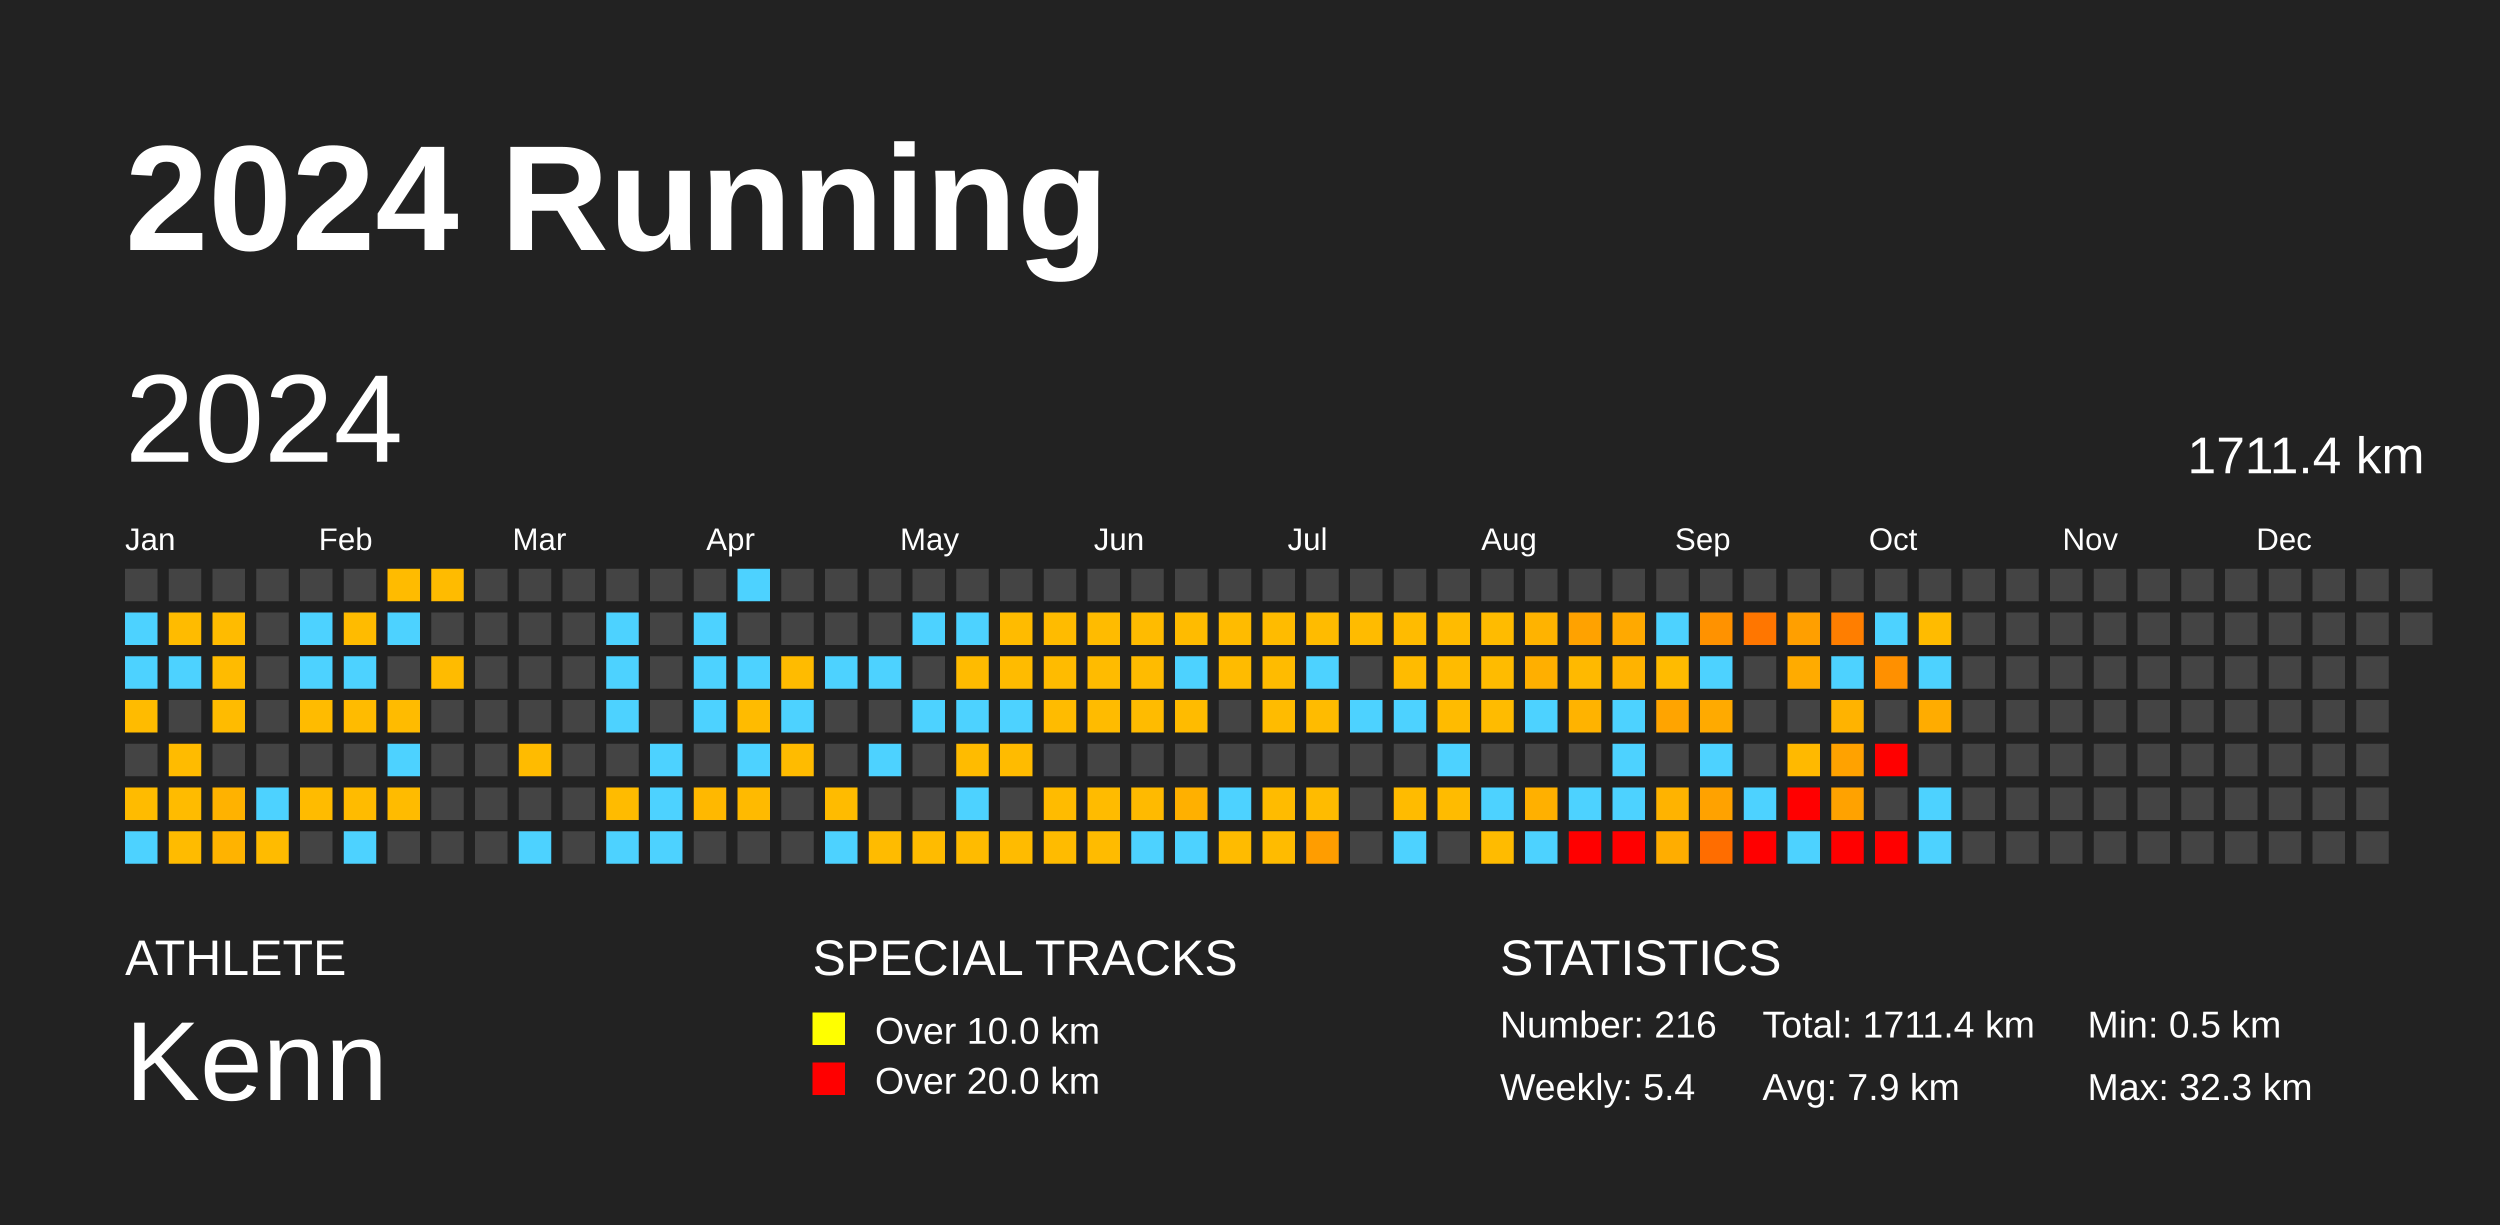
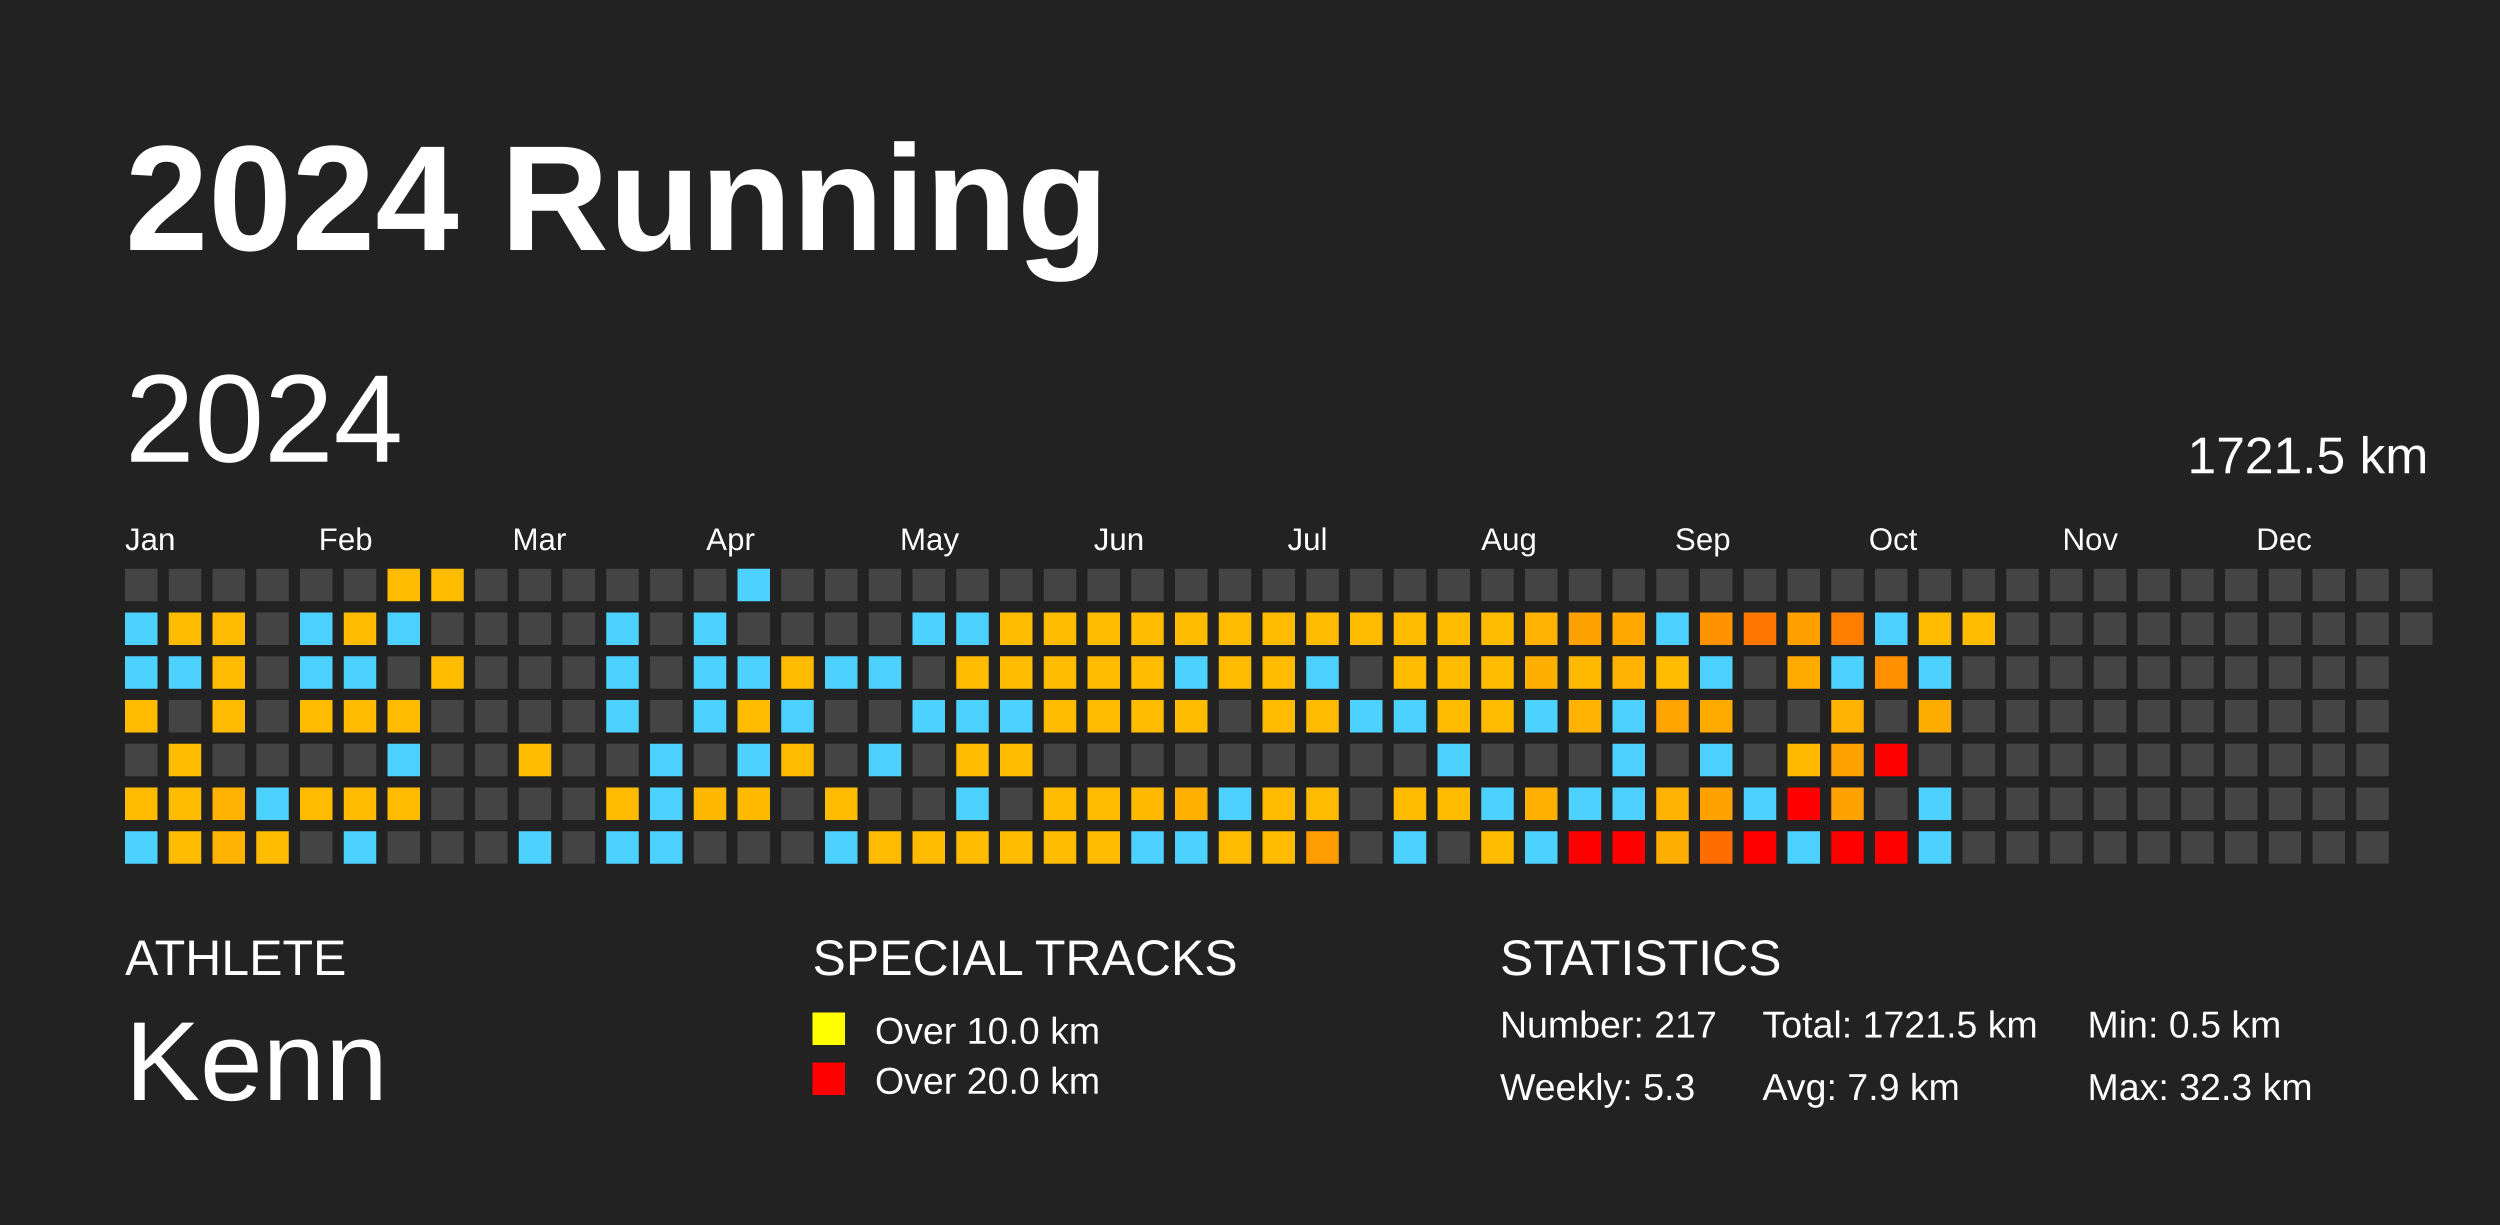
<svg xmlns="http://www.w3.org/2000/svg" baseProfile="full" height="98mm" version="1.1" viewBox="0,0,200,98" width="200mm">
  <defs />
  <rect fill="#222222" height="98" width="200" x="0" y="0" />
  <text fill="#FFFFFF" style="font-size:12px; font-family:Arial; font-weight:bold;" x="10" y="20">2024 Running</text>
  <text fill="#FFFFFF" style="font-size:4px; font-family:Arial" x="10" y="78">ATHLETE</text>
  <text fill="#FFFFFF" style="font-size:9px; font-family:Arial" x="10" y="88">Kenn</text>
  <text fill="#FFFFFF" style="font-size:4px; font-family:Arial" x="65" y="78">SPECIAL TRACKS</text>
  <rect fill="yellow" height="2.6" width="2.6" x="65" y="81" />
  <text fill="#FFFFFF" style="font-size:3px; font-family:Arial" x="70" y="83.5">Over 10.0 km</text>
  <rect fill="red" height="2.6" width="2.6" x="65" y="85" />
  <text fill="#FFFFFF" style="font-size:3px; font-family:Arial" x="70" y="87.5">Over 20.0 km</text>
  <text fill="#FFFFFF" style="font-size:4px; font-family:Arial" x="120" y="78">STATISTICS</text>
-   <text fill="#FFFFFF" style="font-size:3px; font-family:Arial" x="120" y="83">Number: 216</text>
-   <text fill="#FFFFFF" style="font-size:3px; font-family:Arial" x="120" y="88">Weekly: 5.4</text>
-   <text fill="#FFFFFF" style="font-size:3px; font-family:Arial" x="141" y="83">Total: 1711.4 km</text>
+   <text fill="#FFFFFF" style="font-size:3px; font-family:Arial" x="120" y="83">Number: 217</text>
+   <text fill="#FFFFFF" style="font-size:3px; font-family:Arial" x="120" y="88">Weekly: 5.3</text>
+   <text fill="#FFFFFF" style="font-size:3px; font-family:Arial" x="141" y="83">Total: 1721.5 km</text>
  <text fill="#FFFFFF" style="font-size:3px; font-family:Arial" x="141" y="88">Avg: 7.9 km</text>
  <text fill="#FFFFFF" style="font-size:3px; font-family:Arial" x="167" y="83">Min: 0.5 km</text>
  <text fill="#FFFFFF" style="font-size:3px; font-family:Arial" x="167" y="88">Max: 32.3 km</text>
  <text dominant-baseline="hanging" fill="#FFFFFF" style="font-size:10.0px; font-family:Arial;" x="10" y="30">2024</text>
-   <text dominant-baseline="hanging" fill="#FFFFFF" style="font-size:4.125px; font-family:Arial;" x="175" y="35">1711.4 km</text>
+   <text dominant-baseline="hanging" fill="#FFFFFF" style="font-size:4.125px; font-family:Arial;" x="175" y="35">1721.5 km</text>
  <text fill="#FFFFFF" style="font-size:2.5px; font-family:Arial" x="10.0" y="44">Jan</text>
  <text fill="#FFFFFF" style="font-size:2.5px; font-family:Arial" x="25.5" y="44">Feb</text>
  <text fill="#FFFFFF" style="font-size:2.5px; font-family:Arial" x="41.0" y="44">Mar</text>
  <text fill="#FFFFFF" style="font-size:2.5px; font-family:Arial" x="56.5" y="44">Apr</text>
  <text fill="#FFFFFF" style="font-size:2.5px; font-family:Arial" x="72.0" y="44">May</text>
  <text fill="#FFFFFF" style="font-size:2.5px; font-family:Arial" x="87.5" y="44">Jun</text>
  <text fill="#FFFFFF" style="font-size:2.5px; font-family:Arial" x="103.0" y="44">Jul</text>
  <text fill="#FFFFFF" style="font-size:2.5px; font-family:Arial" x="118.5" y="44">Aug</text>
  <text fill="#FFFFFF" style="font-size:2.5px; font-family:Arial" x="134.0" y="44">Sep</text>
  <text fill="#FFFFFF" style="font-size:2.5px; font-family:Arial" x="149.5" y="44">Oct</text>
  <text fill="#FFFFFF" style="font-size:2.5px; font-family:Arial" x="165.0" y="44">Nov</text>
  <text fill="#FFFFFF" style="font-size:2.5px; font-family:Arial" x="180.5" y="44">Dec</text>
  <rect fill="#444444" height="2.6" width="2.6" x="10.0" y="45.5" />
  <rect fill="#4dd2ff" height="2.6" width="2.6" x="10.0" y="49.0" />
  <rect fill="#4dd2ff" height="2.6" width="2.6" x="10.0" y="52.5" />
  <rect fill="#ffbb00" height="2.6" width="2.6" x="10.0" y="56.0" />
  <rect fill="#444444" height="2.6" width="2.6" x="10.0" y="59.5" />
  <rect fill="#ffbb00" height="2.6" width="2.6" x="10.0" y="63.0" />
  <rect fill="#4dd2ff" height="2.6" width="2.6" x="10.0" y="66.5" />
  <rect fill="#444444" height="2.6" width="2.6" x="13.5" y="45.5" />
  <rect fill="#ffbb00" height="2.6" width="2.6" x="13.5" y="49.0" />
  <rect fill="#4dd2ff" height="2.6" width="2.6" x="13.5" y="52.5" />
  <rect fill="#444444" height="2.6" width="2.6" x="13.5" y="56.0" />
  <rect fill="#ffbb00" height="2.6" width="2.6" x="13.5" y="59.5" />
  <rect fill="#ffbb00" height="2.6" width="2.6" x="13.5" y="63.0" />
  <rect fill="#ffbb00" height="2.6" width="2.6" x="13.5" y="66.5" />
  <rect fill="#444444" height="2.6" width="2.6" x="17.0" y="45.5" />
  <rect fill="#ffbb00" height="2.6" width="2.6" x="17.0" y="49.0" />
  <rect fill="#ffbb00" height="2.6" width="2.6" x="17.0" y="52.5" />
  <rect fill="#ffbb00" height="2.6" width="2.6" x="17.0" y="56.0" />
  <rect fill="#444444" height="2.6" width="2.6" x="17.0" y="59.5" />
  <rect fill="#ffb200" height="2.6" width="2.6" x="17.0" y="63.0" />
  <rect fill="#ffb300" height="2.6" width="2.6" x="17.0" y="66.5" />
  <rect fill="#444444" height="2.6" width="2.6" x="20.5" y="45.5" />
  <rect fill="#444444" height="2.6" width="2.6" x="20.5" y="49.0" />
  <rect fill="#444444" height="2.6" width="2.6" x="20.5" y="52.5" />
  <rect fill="#444444" height="2.6" width="2.6" x="20.5" y="56.0" />
  <rect fill="#444444" height="2.6" width="2.6" x="20.5" y="59.5" />
  <rect fill="#4dd2ff" height="2.6" width="2.6" x="20.5" y="63.0" />
  <rect fill="#ffbb00" height="2.6" width="2.6" x="20.5" y="66.5" />
  <rect fill="#444444" height="2.6" width="2.6" x="24.0" y="45.5" />
  <rect fill="#4dd2ff" height="2.6" width="2.6" x="24.0" y="49.0" />
  <rect fill="#4dd2ff" height="2.6" width="2.6" x="24.0" y="52.5" />
  <rect fill="#ffbb00" height="2.6" width="2.6" x="24.0" y="56.0" />
  <rect fill="#444444" height="2.6" width="2.6" x="24.0" y="59.5" />
  <rect fill="#ffbb00" height="2.6" width="2.6" x="24.0" y="63.0" />
  <rect fill="#444444" height="2.6" width="2.6" x="24.0" y="66.5" />
  <rect fill="#444444" height="2.6" width="2.6" x="27.5" y="45.5" />
  <rect fill="#ffbb00" height="2.6" width="2.6" x="27.5" y="49.0" />
  <rect fill="#4dd2ff" height="2.6" width="2.6" x="27.5" y="52.5" />
  <rect fill="#ffbb00" height="2.6" width="2.6" x="27.5" y="56.0" />
  <rect fill="#444444" height="2.6" width="2.6" x="27.5" y="59.5" />
  <rect fill="#ffbb00" height="2.6" width="2.6" x="27.5" y="63.0" />
  <rect fill="#4dd2ff" height="2.6" width="2.6" x="27.5" y="66.5" />
  <rect fill="#ffbb00" height="2.6" width="2.6" x="31.0" y="45.5" />
  <rect fill="#4dd2ff" height="2.6" width="2.6" x="31.0" y="49.0" />
  <rect fill="#444444" height="2.6" width="2.6" x="31.0" y="52.5" />
  <rect fill="#ffbb00" height="2.6" width="2.6" x="31.0" y="56.0" />
  <rect fill="#4dd2ff" height="2.6" width="2.6" x="31.0" y="59.5" />
  <rect fill="#ffbb00" height="2.6" width="2.6" x="31.0" y="63.0" />
  <rect fill="#444444" height="2.6" width="2.6" x="31.0" y="66.5" />
  <rect fill="#ffbb00" height="2.6" width="2.6" x="34.5" y="45.5" />
  <rect fill="#444444" height="2.6" width="2.6" x="34.5" y="49.0" />
  <rect fill="#ffbb00" height="2.6" width="2.6" x="34.5" y="52.5" />
  <rect fill="#444444" height="2.6" width="2.6" x="34.5" y="56.0" />
  <rect fill="#444444" height="2.6" width="2.6" x="34.5" y="59.5" />
  <rect fill="#444444" height="2.6" width="2.6" x="34.5" y="63.0" />
  <rect fill="#444444" height="2.6" width="2.6" x="34.5" y="66.5" />
  <rect fill="#444444" height="2.6" width="2.6" x="38.0" y="45.5" />
  <rect fill="#444444" height="2.6" width="2.6" x="38.0" y="49.0" />
  <rect fill="#444444" height="2.6" width="2.6" x="38.0" y="52.5" />
  <rect fill="#444444" height="2.6" width="2.6" x="38.0" y="56.0" />
  <rect fill="#444444" height="2.6" width="2.6" x="38.0" y="59.5" />
  <rect fill="#444444" height="2.6" width="2.6" x="38.0" y="63.0" />
  <rect fill="#444444" height="2.6" width="2.6" x="38.0" y="66.5" />
  <rect fill="#444444" height="2.6" width="2.6" x="41.5" y="45.5" />
  <rect fill="#444444" height="2.6" width="2.6" x="41.5" y="49.0" />
  <rect fill="#444444" height="2.6" width="2.6" x="41.5" y="52.5" />
  <rect fill="#444444" height="2.6" width="2.6" x="41.5" y="56.0" />
  <rect fill="#ffbb00" height="2.6" width="2.6" x="41.5" y="59.5" />
  <rect fill="#444444" height="2.6" width="2.6" x="41.5" y="63.0" />
  <rect fill="#4dd2ff" height="2.6" width="2.6" x="41.5" y="66.5" />
  <rect fill="#444444" height="2.6" width="2.6" x="45.0" y="45.5" />
  <rect fill="#444444" height="2.6" width="2.6" x="45.0" y="49.0" />
  <rect fill="#444444" height="2.6" width="2.6" x="45.0" y="52.5" />
  <rect fill="#444444" height="2.6" width="2.6" x="45.0" y="56.0" />
  <rect fill="#444444" height="2.6" width="2.6" x="45.0" y="59.5" />
  <rect fill="#444444" height="2.6" width="2.6" x="45.0" y="63.0" />
  <rect fill="#444444" height="2.6" width="2.6" x="45.0" y="66.5" />
  <rect fill="#444444" height="2.6" width="2.6" x="48.5" y="45.5" />
  <rect fill="#4dd2ff" height="2.6" width="2.6" x="48.5" y="49.0" />
  <rect fill="#4dd2ff" height="2.6" width="2.6" x="48.5" y="52.5" />
  <rect fill="#4dd2ff" height="2.6" width="2.6" x="48.5" y="56.0" />
  <rect fill="#444444" height="2.6" width="2.6" x="48.5" y="59.5" />
  <rect fill="#ffbb00" height="2.6" width="2.6" x="48.5" y="63.0" />
  <rect fill="#4dd2ff" height="2.6" width="2.6" x="48.5" y="66.5" />
  <rect fill="#444444" height="2.6" width="2.6" x="52.0" y="45.5" />
  <rect fill="#444444" height="2.6" width="2.6" x="52.0" y="49.0" />
  <rect fill="#444444" height="2.6" width="2.6" x="52.0" y="52.5" />
  <rect fill="#444444" height="2.6" width="2.6" x="52.0" y="56.0" />
  <rect fill="#4dd2ff" height="2.6" width="2.6" x="52.0" y="59.5" />
  <rect fill="#4dd2ff" height="2.6" width="2.6" x="52.0" y="63.0" />
  <rect fill="#4dd2ff" height="2.6" width="2.6" x="52.0" y="66.5" />
  <rect fill="#444444" height="2.6" width="2.6" x="55.5" y="45.5" />
  <rect fill="#4dd2ff" height="2.6" width="2.6" x="55.5" y="49.0" />
  <rect fill="#4dd2ff" height="2.6" width="2.6" x="55.5" y="52.5" />
  <rect fill="#4dd2ff" height="2.6" width="2.6" x="55.5" y="56.0" />
  <rect fill="#444444" height="2.6" width="2.6" x="55.5" y="59.5" />
  <rect fill="#ffb800" height="2.6" width="2.6" x="55.5" y="63.0" />
  <rect fill="#444444" height="2.6" width="2.6" x="55.5" y="66.5" />
  <rect fill="#4dd2ff" height="2.6" width="2.6" x="59.0" y="45.5" />
  <rect fill="#444444" height="2.6" width="2.6" x="59.0" y="49.0" />
  <rect fill="#4dd2ff" height="2.6" width="2.6" x="59.0" y="52.5" />
  <rect fill="#ffbb00" height="2.6" width="2.6" x="59.0" y="56.0" />
  <rect fill="#4dd2ff" height="2.6" width="2.6" x="59.0" y="59.5" />
  <rect fill="#ffba00" height="2.6" width="2.6" x="59.0" y="63.0" />
  <rect fill="#444444" height="2.6" width="2.6" x="59.0" y="66.5" />
  <rect fill="#444444" height="2.6" width="2.6" x="62.5" y="45.5" />
  <rect fill="#444444" height="2.6" width="2.6" x="62.5" y="49.0" />
  <rect fill="#ffbb00" height="2.6" width="2.6" x="62.5" y="52.5" />
  <rect fill="#4dd2ff" height="2.6" width="2.6" x="62.5" y="56.0" />
  <rect fill="#ffbb00" height="2.6" width="2.6" x="62.5" y="59.5" />
  <rect fill="#444444" height="2.6" width="2.6" x="62.5" y="63.0" />
  <rect fill="#444444" height="2.6" width="2.6" x="62.5" y="66.5" />
  <rect fill="#444444" height="2.6" width="2.6" x="66.0" y="45.5" />
  <rect fill="#444444" height="2.6" width="2.6" x="66.0" y="49.0" />
  <rect fill="#4dd2ff" height="2.6" width="2.6" x="66.0" y="52.5" />
  <rect fill="#444444" height="2.6" width="2.6" x="66.0" y="56.0" />
  <rect fill="#444444" height="2.6" width="2.6" x="66.0" y="59.5" />
  <rect fill="#ffbb00" height="2.6" width="2.6" x="66.0" y="63.0" />
  <rect fill="#4dd2ff" height="2.6" width="2.6" x="66.0" y="66.5" />
  <rect fill="#444444" height="2.6" width="2.6" x="69.5" y="45.5" />
  <rect fill="#444444" height="2.6" width="2.6" x="69.5" y="49.0" />
  <rect fill="#4dd2ff" height="2.6" width="2.6" x="69.5" y="52.5" />
  <rect fill="#444444" height="2.6" width="2.6" x="69.5" y="56.0" />
  <rect fill="#4dd2ff" height="2.6" width="2.6" x="69.5" y="59.5" />
  <rect fill="#444444" height="2.6" width="2.6" x="69.5" y="63.0" />
  <rect fill="#ffbb00" height="2.6" width="2.6" x="69.5" y="66.5" />
  <rect fill="#444444" height="2.6" width="2.6" x="73.0" y="45.5" />
  <rect fill="#4dd2ff" height="2.6" width="2.6" x="73.0" y="49.0" />
  <rect fill="#444444" height="2.6" width="2.6" x="73.0" y="52.5" />
  <rect fill="#4dd2ff" height="2.6" width="2.6" x="73.0" y="56.0" />
  <rect fill="#444444" height="2.6" width="2.6" x="73.0" y="59.5" />
  <rect fill="#444444" height="2.6" width="2.6" x="73.0" y="63.0" />
  <rect fill="#ffbb00" height="2.6" width="2.6" x="73.0" y="66.5" />
  <rect fill="#444444" height="2.6" width="2.6" x="76.5" y="45.5" />
  <rect fill="#4dd2ff" height="2.6" width="2.6" x="76.5" y="49.0" />
  <rect fill="#ffbb00" height="2.6" width="2.6" x="76.5" y="52.5" />
  <rect fill="#4dd2ff" height="2.6" width="2.6" x="76.5" y="56.0" />
  <rect fill="#ffbb00" height="2.6" width="2.6" x="76.5" y="59.5" />
  <rect fill="#4dd2ff" height="2.6" width="2.6" x="76.5" y="63.0" />
  <rect fill="#ffbb00" height="2.6" width="2.6" x="76.5" y="66.5" />
  <rect fill="#444444" height="2.6" width="2.6" x="80.0" y="45.5" />
  <rect fill="#ffbb00" height="2.6" width="2.6" x="80.0" y="49.0" />
  <rect fill="#ffbb00" height="2.6" width="2.6" x="80.0" y="52.5" />
  <rect fill="#4dd2ff" height="2.6" width="2.6" x="80.0" y="56.0" />
  <rect fill="#ffbb00" height="2.6" width="2.6" x="80.0" y="59.5" />
  <rect fill="#444444" height="2.6" width="2.6" x="80.0" y="63.0" />
  <rect fill="#ffbb00" height="2.6" width="2.6" x="80.0" y="66.5" />
  <rect fill="#444444" height="2.6" width="2.6" x="83.5" y="45.5" />
  <rect fill="#ffbb00" height="2.6" width="2.6" x="83.5" y="49.0" />
  <rect fill="#ffbb00" height="2.6" width="2.6" x="83.5" y="52.5" />
  <rect fill="#ffbb00" height="2.6" width="2.6" x="83.5" y="56.0" />
  <rect fill="#444444" height="2.6" width="2.6" x="83.5" y="59.5" />
  <rect fill="#ffbb00" height="2.6" width="2.6" x="83.5" y="63.0" />
  <rect fill="#ffbb00" height="2.6" width="2.6" x="83.5" y="66.5" />
  <rect fill="#444444" height="2.6" width="2.6" x="87.0" y="45.5" />
  <rect fill="#ffbb00" height="2.6" width="2.6" x="87.0" y="49.0" />
  <rect fill="#ffbb00" height="2.6" width="2.6" x="87.0" y="52.5" />
  <rect fill="#ffbb00" height="2.6" width="2.6" x="87.0" y="56.0" />
  <rect fill="#444444" height="2.6" width="2.6" x="87.0" y="59.5" />
  <rect fill="#ffbb00" height="2.6" width="2.6" x="87.0" y="63.0" />
  <rect fill="#ffbb00" height="2.6" width="2.6" x="87.0" y="66.5" />
  <rect fill="#444444" height="2.6" width="2.6" x="90.5" y="45.5" />
  <rect fill="#ffbb00" height="2.6" width="2.6" x="90.5" y="49.0" />
  <rect fill="#ffbb00" height="2.6" width="2.6" x="90.5" y="52.5" />
  <rect fill="#ffbb00" height="2.6" width="2.6" x="90.5" y="56.0" />
  <rect fill="#444444" height="2.6" width="2.6" x="90.5" y="59.5" />
  <rect fill="#ffba00" height="2.6" width="2.6" x="90.5" y="63.0" />
  <rect fill="#4dd2ff" height="2.6" width="2.6" x="90.5" y="66.5" />
  <rect fill="#444444" height="2.6" width="2.6" x="94.0" y="45.5" />
  <rect fill="#ffbb00" height="2.6" width="2.6" x="94.0" y="49.0" />
  <rect fill="#4dd2ff" height="2.6" width="2.6" x="94.0" y="52.5" />
  <rect fill="#ffbb00" height="2.6" width="2.6" x="94.0" y="56.0" />
  <rect fill="#444444" height="2.6" width="2.6" x="94.0" y="59.5" />
  <rect fill="#ffb000" height="2.6" width="2.6" x="94.0" y="63.0" />
  <rect fill="#4dd2ff" height="2.6" width="2.6" x="94.0" y="66.5" />
  <rect fill="#444444" height="2.6" width="2.6" x="97.5" y="45.5" />
  <rect fill="#ffbb00" height="2.6" width="2.6" x="97.5" y="49.0" />
  <rect fill="#ffbb00" height="2.6" width="2.6" x="97.5" y="52.5" />
  <rect fill="#444444" height="2.6" width="2.6" x="97.5" y="56.0" />
  <rect fill="#444444" height="2.6" width="2.6" x="97.5" y="59.5" />
  <rect fill="#4dd2ff" height="2.6" width="2.6" x="97.5" y="63.0" />
  <rect fill="#ffbb00" height="2.6" width="2.6" x="97.5" y="66.5" />
  <rect fill="#444444" height="2.6" width="2.6" x="101.0" y="45.5" />
  <rect fill="#ffbb00" height="2.6" width="2.6" x="101.0" y="49.0" />
  <rect fill="#ffbb00" height="2.6" width="2.6" x="101.0" y="52.5" />
  <rect fill="#ffbb00" height="2.6" width="2.6" x="101.0" y="56.0" />
  <rect fill="#444444" height="2.6" width="2.6" x="101.0" y="59.5" />
  <rect fill="#ffbb00" height="2.6" width="2.6" x="101.0" y="63.0" />
  <rect fill="#ffbb00" height="2.6" width="2.6" x="101.0" y="66.5" />
  <rect fill="#444444" height="2.6" width="2.6" x="104.5" y="45.5" />
  <rect fill="#ffbb00" height="2.6" width="2.6" x="104.5" y="49.0" />
  <rect fill="#4dd2ff" height="2.6" width="2.6" x="104.5" y="52.5" />
  <rect fill="#ffbb00" height="2.6" width="2.6" x="104.5" y="56.0" />
  <rect fill="#444444" height="2.6" width="2.6" x="104.5" y="59.5" />
  <rect fill="#ffbb00" height="2.6" width="2.6" x="104.5" y="63.0" />
  <rect fill="#ff9d00" height="2.6" width="2.6" x="104.5" y="66.5" />
  <rect fill="#444444" height="2.6" width="2.6" x="108.0" y="45.5" />
  <rect fill="#ffbb00" height="2.6" width="2.6" x="108.0" y="49.0" />
  <rect fill="#444444" height="2.6" width="2.6" x="108.0" y="52.5" />
  <rect fill="#4dd2ff" height="2.6" width="2.6" x="108.0" y="56.0" />
  <rect fill="#444444" height="2.6" width="2.6" x="108.0" y="59.5" />
  <rect fill="#444444" height="2.6" width="2.6" x="108.0" y="63.0" />
  <rect fill="#444444" height="2.6" width="2.6" x="108.0" y="66.5" />
  <rect fill="#444444" height="2.6" width="2.6" x="111.5" y="45.5" />
  <rect fill="#ffbb00" height="2.6" width="2.6" x="111.5" y="49.0" />
  <rect fill="#ffbb00" height="2.6" width="2.6" x="111.5" y="52.5" />
  <rect fill="#4dd2ff" height="2.6" width="2.6" x="111.5" y="56.0" />
  <rect fill="#444444" height="2.6" width="2.6" x="111.5" y="59.5" />
  <rect fill="#ffbb00" height="2.6" width="2.6" x="111.5" y="63.0" />
  <rect fill="#4dd2ff" height="2.6" width="2.6" x="111.5" y="66.5" />
  <rect fill="#444444" height="2.6" width="2.6" x="115.0" y="45.5" />
  <rect fill="#ffbb00" height="2.6" width="2.6" x="115.0" y="49.0" />
  <rect fill="#ffbb00" height="2.6" width="2.6" x="115.0" y="52.5" />
  <rect fill="#ffbb00" height="2.6" width="2.6" x="115.0" y="56.0" />
  <rect fill="#4dd2ff" height="2.6" width="2.6" x="115.0" y="59.5" />
  <rect fill="#ffbb00" height="2.6" width="2.6" x="115.0" y="63.0" />
  <rect fill="#444444" height="2.6" width="2.6" x="115.0" y="66.5" />
  <rect fill="#444444" height="2.6" width="2.6" x="118.5" y="45.5" />
  <rect fill="#ffbb00" height="2.6" width="2.6" x="118.5" y="49.0" />
  <rect fill="#ffbb00" height="2.6" width="2.6" x="118.5" y="52.5" />
  <rect fill="#ffbb00" height="2.6" width="2.6" x="118.5" y="56.0" />
  <rect fill="#444444" height="2.6" width="2.6" x="118.5" y="59.5" />
  <rect fill="#4dd2ff" height="2.6" width="2.6" x="118.5" y="63.0" />
  <rect fill="#ffbb00" height="2.6" width="2.6" x="118.5" y="66.5" />
  <rect fill="#444444" height="2.6" width="2.6" x="122.0" y="45.5" />
  <rect fill="#ffb300" height="2.6" width="2.6" x="122.0" y="49.0" />
  <rect fill="#ffaf00" height="2.6" width="2.6" x="122.0" y="52.5" />
  <rect fill="#4dd2ff" height="2.6" width="2.6" x="122.0" y="56.0" />
  <rect fill="#444444" height="2.6" width="2.6" x="122.0" y="59.5" />
  <rect fill="#ffb000" height="2.6" width="2.6" x="122.0" y="63.0" />
  <rect fill="#4dd2ff" height="2.6" width="2.6" x="122.0" y="66.5" />
  <rect fill="#444444" height="2.6" width="2.6" x="125.5" y="45.5" />
  <rect fill="#ffa200" height="2.6" width="2.6" x="125.5" y="49.0" />
  <rect fill="#ffb900" height="2.6" width="2.6" x="125.5" y="52.5" />
  <rect fill="#ffb300" height="2.6" width="2.6" x="125.5" y="56.0" />
  <rect fill="#444444" height="2.6" width="2.6" x="125.5" y="59.5" />
  <rect fill="#4dd2ff" height="2.6" width="2.6" x="125.5" y="63.0" />
  <rect fill="red" height="2.6" width="2.6" x="125.5" y="66.5" />
  <rect fill="#444444" height="2.6" width="2.6" x="129.0" y="45.5" />
  <rect fill="#ffa900" height="2.6" width="2.6" x="129.0" y="49.0" />
  <rect fill="#ffb300" height="2.6" width="2.6" x="129.0" y="52.5" />
  <rect fill="#4dd2ff" height="2.6" width="2.6" x="129.0" y="56.0" />
  <rect fill="#4dd2ff" height="2.6" width="2.6" x="129.0" y="59.5" />
  <rect fill="#4dd2ff" height="2.6" width="2.6" x="129.0" y="63.0" />
  <rect fill="red" height="2.6" width="2.6" x="129.0" y="66.5" />
  <rect fill="#444444" height="2.6" width="2.6" x="132.5" y="45.5" />
  <rect fill="#4dd2ff" height="2.6" width="2.6" x="132.5" y="49.0" />
  <rect fill="#ffbb00" height="2.6" width="2.6" x="132.5" y="52.5" />
  <rect fill="#ffa400" height="2.6" width="2.6" x="132.5" y="56.0" />
  <rect fill="#444444" height="2.6" width="2.6" x="132.5" y="59.5" />
  <rect fill="#ffb300" height="2.6" width="2.6" x="132.5" y="63.0" />
  <rect fill="#ffad00" height="2.6" width="2.6" x="132.5" y="66.5" />
  <rect fill="#444444" height="2.6" width="2.6" x="136.0" y="45.5" />
  <rect fill="#ff9200" height="2.6" width="2.6" x="136.0" y="49.0" />
  <rect fill="#4dd2ff" height="2.6" width="2.6" x="136.0" y="52.5" />
  <rect fill="#ffaa00" height="2.6" width="2.6" x="136.0" y="56.0" />
  <rect fill="#4dd2ff" height="2.6" width="2.6" x="136.0" y="59.5" />
  <rect fill="#ffa200" height="2.6" width="2.6" x="136.0" y="63.0" />
  <rect fill="#ff6d00" height="2.6" width="2.6" x="136.0" y="66.5" />
  <rect fill="#444444" height="2.6" width="2.6" x="139.5" y="45.5" />
  <rect fill="#ff7600" height="2.6" width="2.6" x="139.5" y="49.0" />
  <rect fill="#444444" height="2.6" width="2.6" x="139.5" y="52.5" />
  <rect fill="#444444" height="2.6" width="2.6" x="139.5" y="56.0" />
  <rect fill="#444444" height="2.6" width="2.6" x="139.5" y="59.5" />
  <rect fill="#4dd2ff" height="2.6" width="2.6" x="139.5" y="63.0" />
  <rect fill="red" height="2.6" width="2.6" x="139.5" y="66.5" />
  <rect fill="#444444" height="2.6" width="2.6" x="143.0" y="45.5" />
  <rect fill="#ff9f00" height="2.6" width="2.6" x="143.0" y="49.0" />
  <rect fill="#ffab00" height="2.6" width="2.6" x="143.0" y="52.5" />
  <rect fill="#444444" height="2.6" width="2.6" x="143.0" y="56.0" />
  <rect fill="#ffb900" height="2.6" width="2.6" x="143.0" y="59.5" />
  <rect fill="red" height="2.6" width="2.6" x="143.0" y="63.0" />
  <rect fill="#4dd2ff" height="2.6" width="2.6" x="143.0" y="66.5" />
  <rect fill="#444444" height="2.6" width="2.6" x="146.5" y="45.5" />
  <rect fill="#ff7e00" height="2.6" width="2.6" x="146.5" y="49.0" />
  <rect fill="#4dd2ff" height="2.6" width="2.6" x="146.5" y="52.5" />
  <rect fill="#ffb300" height="2.6" width="2.6" x="146.5" y="56.0" />
  <rect fill="#ffa200" height="2.6" width="2.6" x="146.5" y="59.5" />
  <rect fill="#ffa200" height="2.6" width="2.6" x="146.5" y="63.0" />
  <rect fill="red" height="2.6" width="2.6" x="146.5" y="66.5" />
  <rect fill="#444444" height="2.6" width="2.6" x="150.0" y="45.5" />
  <rect fill="#4dd2ff" height="2.6" width="2.6" x="150.0" y="49.0" />
  <rect fill="#ff9000" height="2.6" width="2.6" x="150.0" y="52.5" />
  <rect fill="#444444" height="2.6" width="2.6" x="150.0" y="56.0" />
  <rect fill="red" height="2.6" width="2.6" x="150.0" y="59.5" />
  <rect fill="#444444" height="2.6" width="2.6" x="150.0" y="63.0" />
  <rect fill="red" height="2.6" width="2.6" x="150.0" y="66.5" />
  <rect fill="#444444" height="2.6" width="2.6" x="153.5" y="45.5" />
  <rect fill="#ffbb00" height="2.6" width="2.6" x="153.5" y="49.0" />
  <rect fill="#4dd2ff" height="2.6" width="2.6" x="153.5" y="52.5" />
  <rect fill="#ffac00" height="2.6" width="2.6" x="153.5" y="56.0" />
  <rect fill="#444444" height="2.6" width="2.6" x="153.5" y="59.5" />
  <rect fill="#4dd2ff" height="2.6" width="2.6" x="153.5" y="63.0" />
  <rect fill="#4dd2ff" height="2.6" width="2.6" x="153.5" y="66.5" />
  <rect fill="#444444" height="2.6" width="2.6" x="157.0" y="45.5" />
-   <rect fill="#444444" height="2.6" width="2.6" x="157.0" y="49.0" />
+   <rect fill="#ffbb00" height="2.6" width="2.6" x="157.0" y="49.0" />
  <rect fill="#444444" height="2.6" width="2.6" x="157.0" y="52.5" />
  <rect fill="#444444" height="2.6" width="2.6" x="157.0" y="56.0" />
  <rect fill="#444444" height="2.6" width="2.6" x="157.0" y="59.5" />
  <rect fill="#444444" height="2.6" width="2.6" x="157.0" y="63.0" />
  <rect fill="#444444" height="2.6" width="2.6" x="157.0" y="66.5" />
  <rect fill="#444444" height="2.6" width="2.6" x="160.5" y="45.5" />
  <rect fill="#444444" height="2.6" width="2.6" x="160.5" y="49.0" />
  <rect fill="#444444" height="2.6" width="2.6" x="160.5" y="52.5" />
  <rect fill="#444444" height="2.6" width="2.6" x="160.5" y="56.0" />
  <rect fill="#444444" height="2.6" width="2.6" x="160.5" y="59.5" />
  <rect fill="#444444" height="2.6" width="2.6" x="160.5" y="63.0" />
  <rect fill="#444444" height="2.6" width="2.6" x="160.5" y="66.5" />
  <rect fill="#444444" height="2.6" width="2.6" x="164.0" y="45.5" />
  <rect fill="#444444" height="2.6" width="2.6" x="164.0" y="49.0" />
  <rect fill="#444444" height="2.6" width="2.6" x="164.0" y="52.5" />
  <rect fill="#444444" height="2.6" width="2.6" x="164.0" y="56.0" />
  <rect fill="#444444" height="2.6" width="2.6" x="164.0" y="59.5" />
  <rect fill="#444444" height="2.6" width="2.6" x="164.0" y="63.0" />
  <rect fill="#444444" height="2.6" width="2.6" x="164.0" y="66.5" />
  <rect fill="#444444" height="2.6" width="2.6" x="167.5" y="45.5" />
  <rect fill="#444444" height="2.6" width="2.6" x="167.5" y="49.0" />
  <rect fill="#444444" height="2.6" width="2.6" x="167.5" y="52.5" />
  <rect fill="#444444" height="2.6" width="2.6" x="167.5" y="56.0" />
  <rect fill="#444444" height="2.6" width="2.6" x="167.5" y="59.5" />
  <rect fill="#444444" height="2.6" width="2.6" x="167.5" y="63.0" />
  <rect fill="#444444" height="2.6" width="2.6" x="167.5" y="66.5" />
  <rect fill="#444444" height="2.6" width="2.6" x="171.0" y="45.5" />
  <rect fill="#444444" height="2.6" width="2.6" x="171.0" y="49.0" />
  <rect fill="#444444" height="2.6" width="2.6" x="171.0" y="52.5" />
  <rect fill="#444444" height="2.6" width="2.6" x="171.0" y="56.0" />
  <rect fill="#444444" height="2.6" width="2.6" x="171.0" y="59.5" />
  <rect fill="#444444" height="2.6" width="2.6" x="171.0" y="63.0" />
  <rect fill="#444444" height="2.6" width="2.6" x="171.0" y="66.5" />
  <rect fill="#444444" height="2.6" width="2.6" x="174.5" y="45.5" />
  <rect fill="#444444" height="2.6" width="2.6" x="174.5" y="49.0" />
  <rect fill="#444444" height="2.6" width="2.6" x="174.5" y="52.5" />
  <rect fill="#444444" height="2.6" width="2.6" x="174.5" y="56.0" />
  <rect fill="#444444" height="2.6" width="2.6" x="174.5" y="59.5" />
  <rect fill="#444444" height="2.6" width="2.6" x="174.5" y="63.0" />
  <rect fill="#444444" height="2.6" width="2.6" x="174.5" y="66.5" />
  <rect fill="#444444" height="2.6" width="2.6" x="178.0" y="45.5" />
  <rect fill="#444444" height="2.6" width="2.6" x="178.0" y="49.0" />
  <rect fill="#444444" height="2.6" width="2.6" x="178.0" y="52.5" />
  <rect fill="#444444" height="2.6" width="2.6" x="178.0" y="56.0" />
  <rect fill="#444444" height="2.6" width="2.6" x="178.0" y="59.5" />
  <rect fill="#444444" height="2.6" width="2.6" x="178.0" y="63.0" />
  <rect fill="#444444" height="2.6" width="2.6" x="178.0" y="66.5" />
  <rect fill="#444444" height="2.6" width="2.6" x="181.5" y="45.5" />
  <rect fill="#444444" height="2.6" width="2.6" x="181.5" y="49.0" />
  <rect fill="#444444" height="2.6" width="2.6" x="181.5" y="52.5" />
  <rect fill="#444444" height="2.6" width="2.6" x="181.5" y="56.0" />
  <rect fill="#444444" height="2.6" width="2.6" x="181.5" y="59.5" />
  <rect fill="#444444" height="2.6" width="2.6" x="181.5" y="63.0" />
  <rect fill="#444444" height="2.6" width="2.6" x="181.5" y="66.5" />
  <rect fill="#444444" height="2.6" width="2.6" x="185.0" y="45.5" />
  <rect fill="#444444" height="2.6" width="2.6" x="185.0" y="49.0" />
  <rect fill="#444444" height="2.6" width="2.6" x="185.0" y="52.5" />
  <rect fill="#444444" height="2.6" width="2.6" x="185.0" y="56.0" />
  <rect fill="#444444" height="2.6" width="2.6" x="185.0" y="59.5" />
  <rect fill="#444444" height="2.6" width="2.6" x="185.0" y="63.0" />
  <rect fill="#444444" height="2.6" width="2.6" x="185.0" y="66.5" />
  <rect fill="#444444" height="2.6" width="2.6" x="188.5" y="45.5" />
  <rect fill="#444444" height="2.6" width="2.6" x="188.5" y="49.0" />
  <rect fill="#444444" height="2.6" width="2.6" x="188.5" y="52.5" />
  <rect fill="#444444" height="2.6" width="2.6" x="188.5" y="56.0" />
  <rect fill="#444444" height="2.6" width="2.6" x="188.5" y="59.5" />
  <rect fill="#444444" height="2.6" width="2.6" x="188.5" y="63.0" />
  <rect fill="#444444" height="2.6" width="2.6" x="188.5" y="66.5" />
  <rect fill="#444444" height="2.6" width="2.6" x="192.0" y="45.5" />
  <rect fill="#444444" height="2.6" width="2.6" x="192.0" y="49.0" />
</svg>
